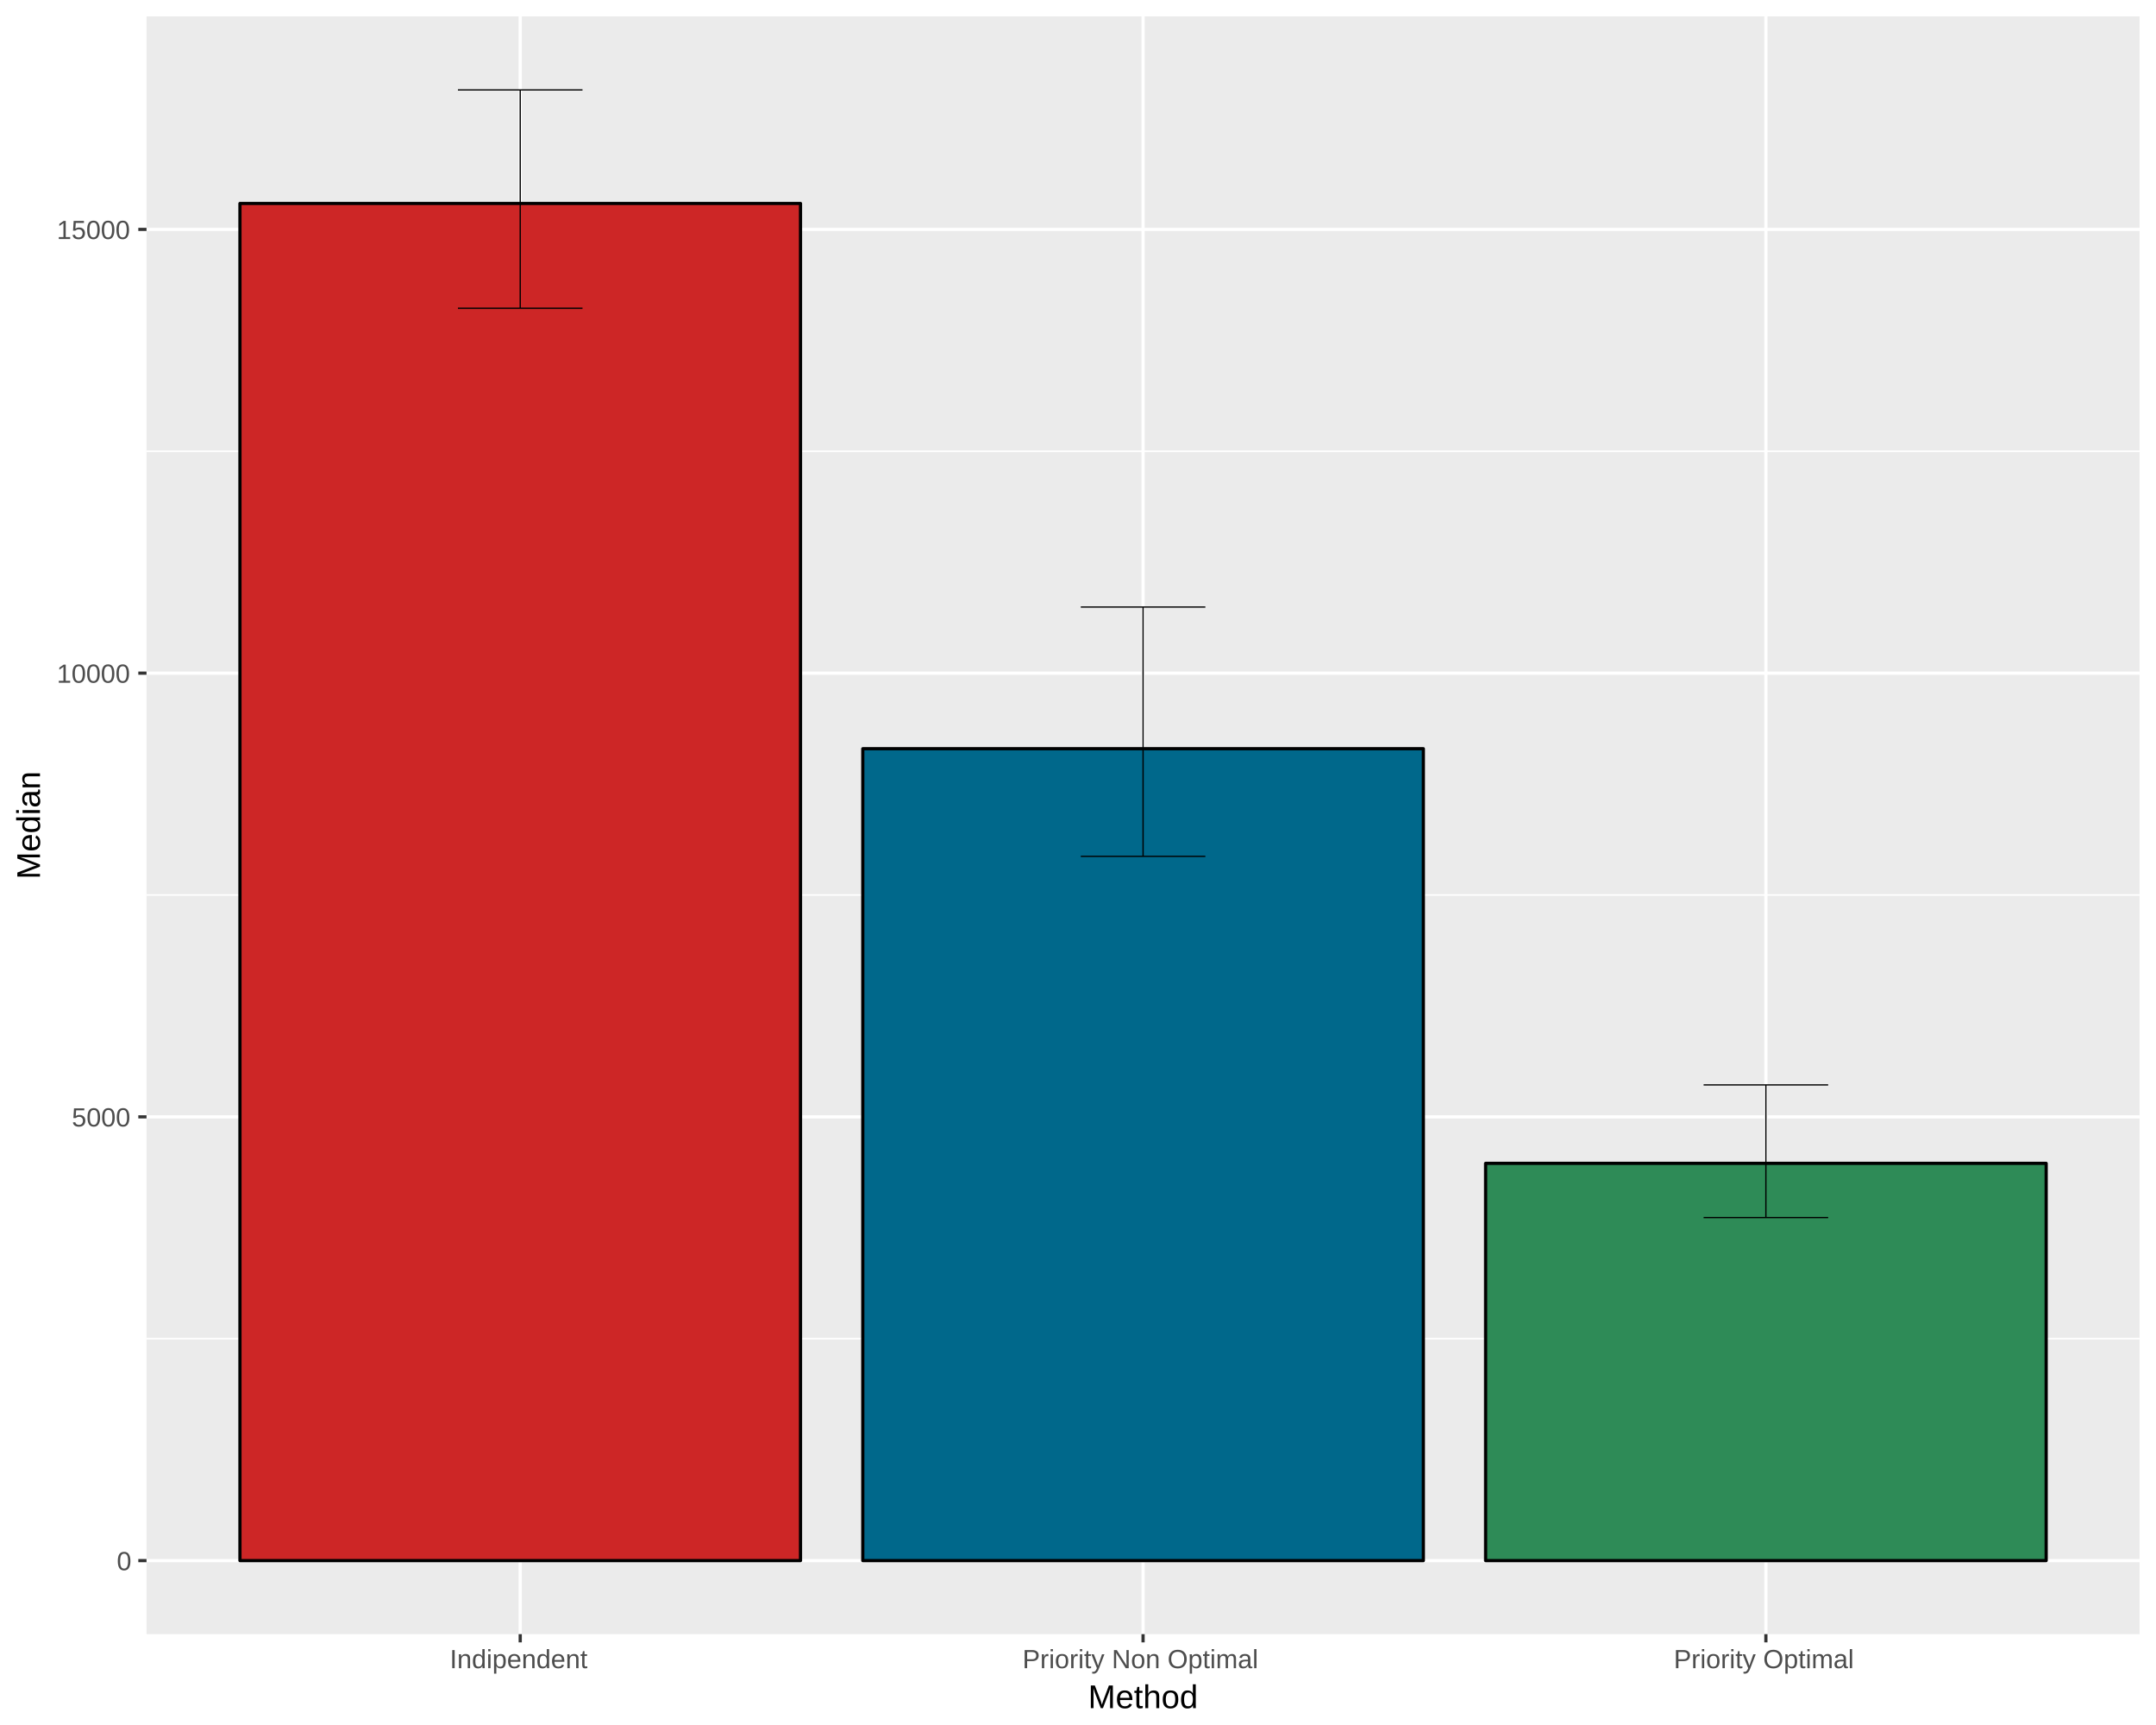
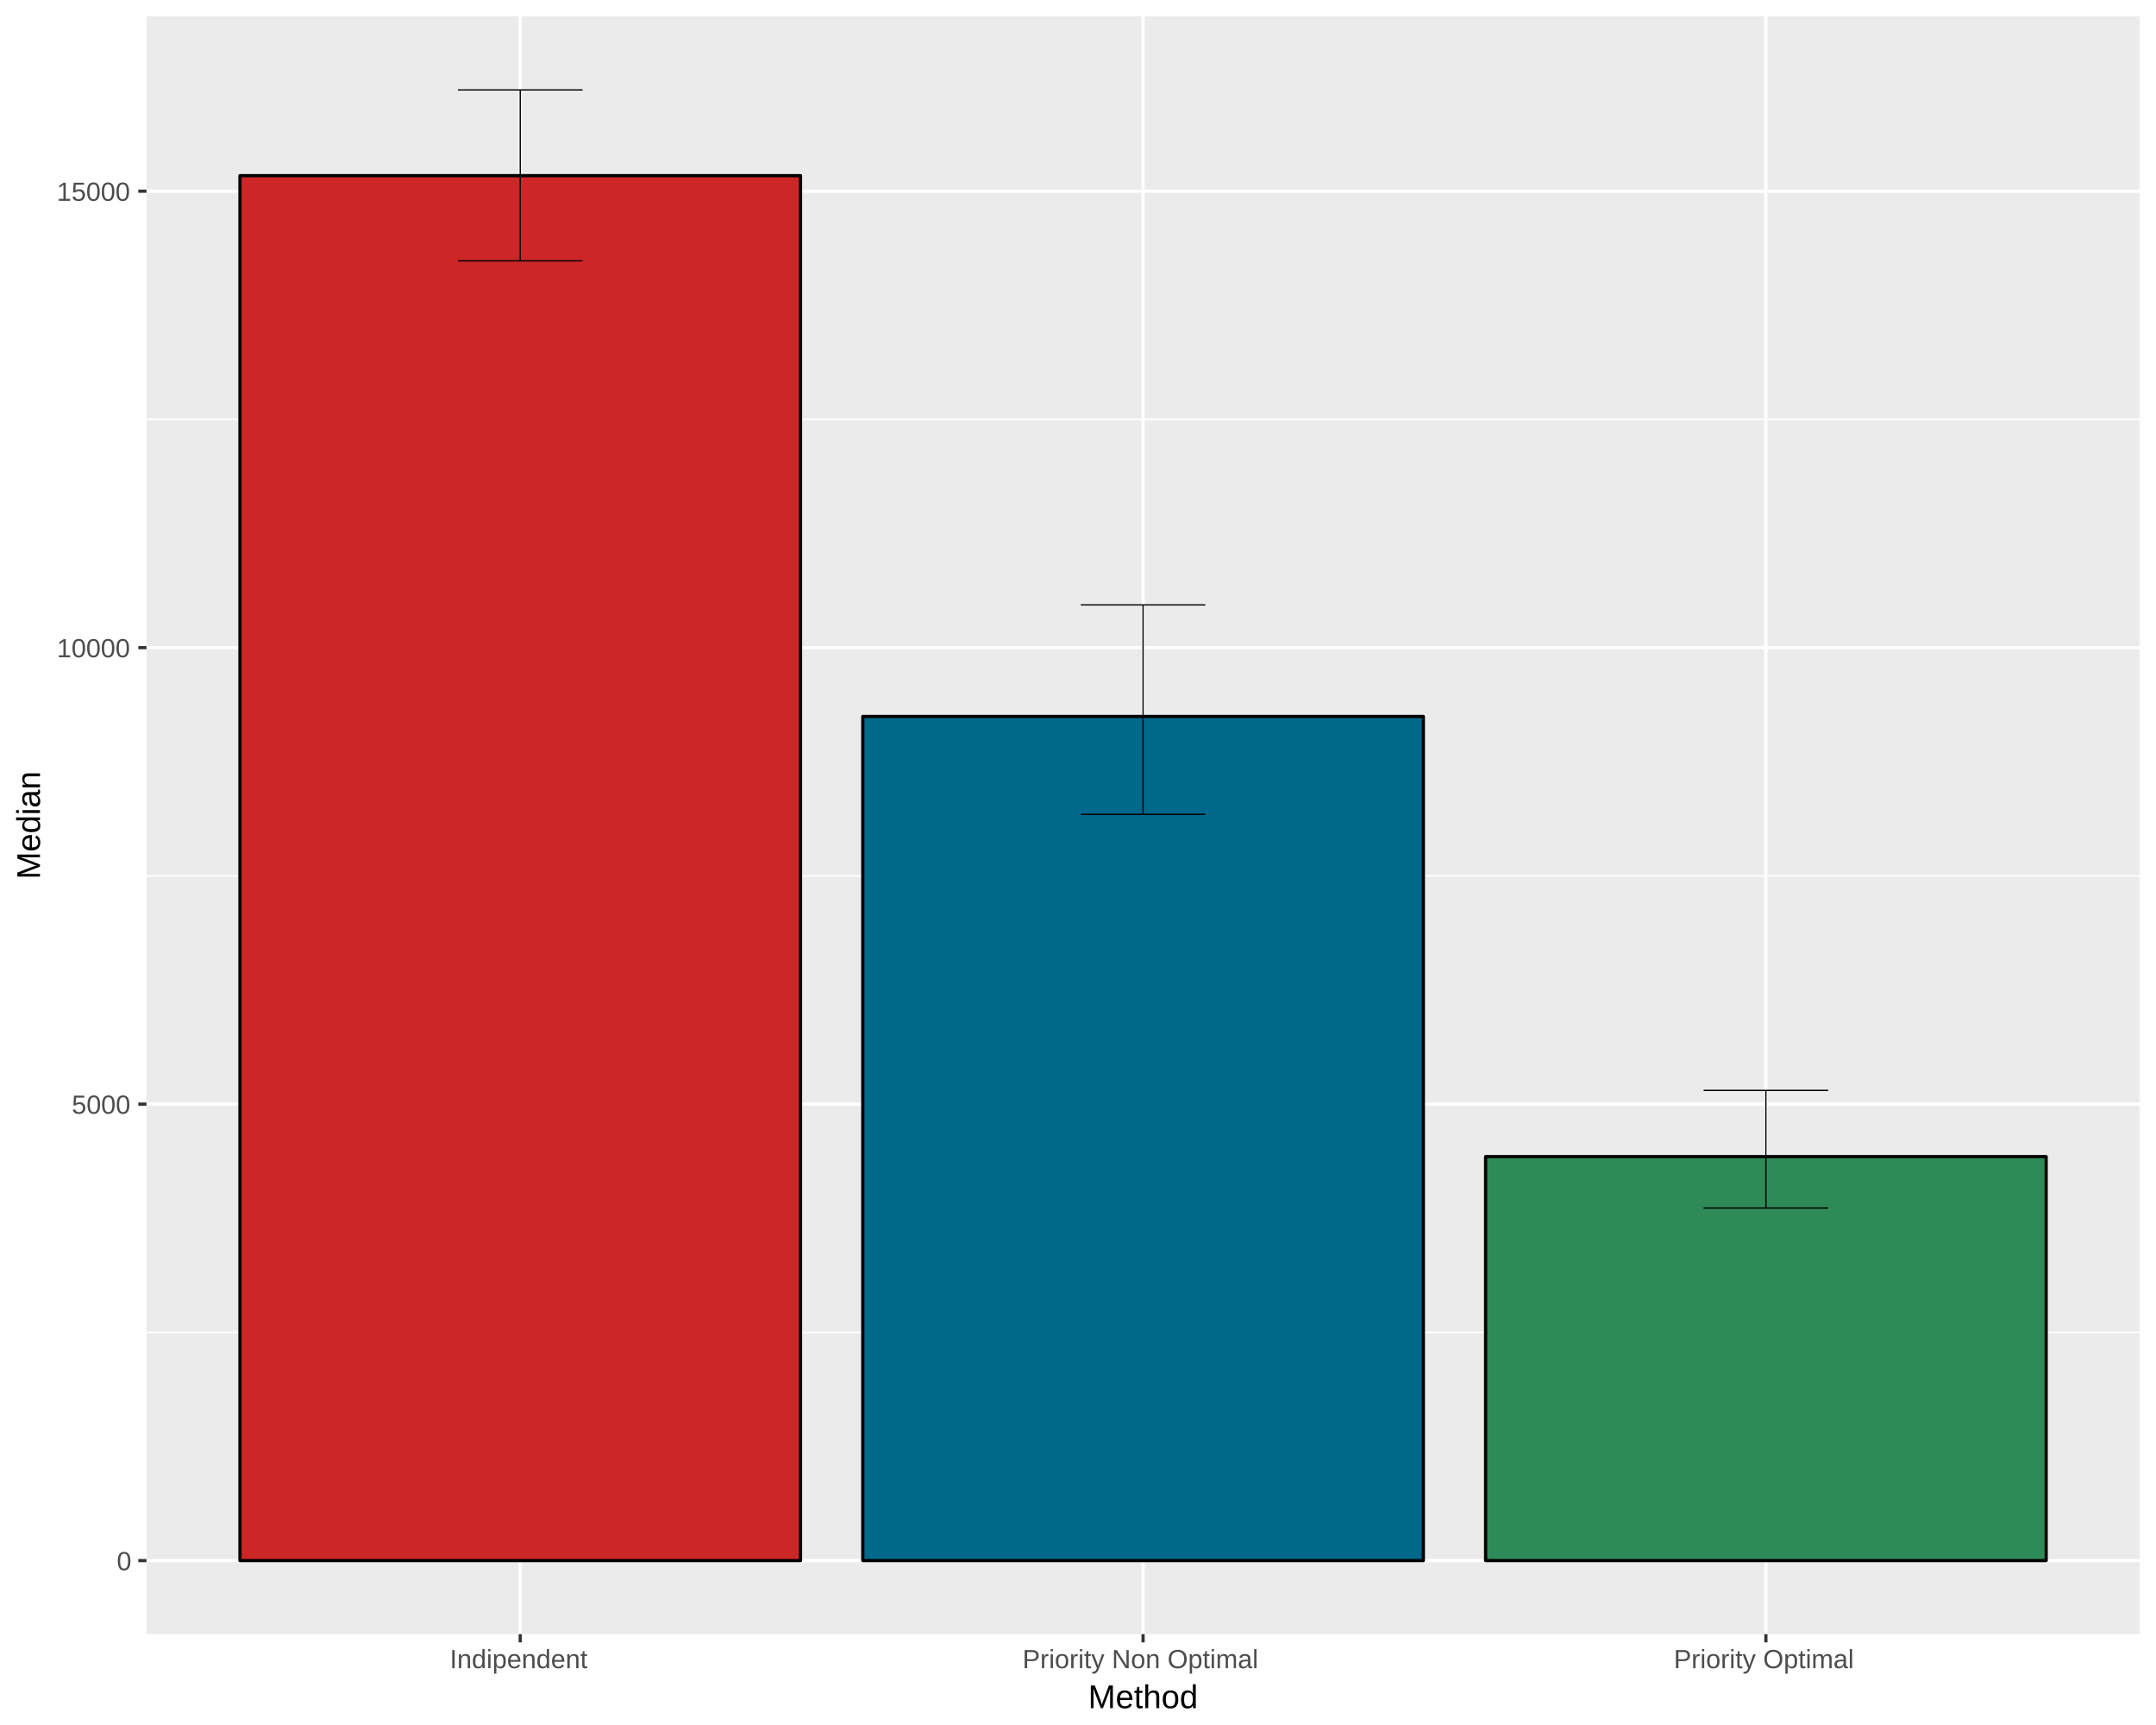
<svg xmlns="http://www.w3.org/2000/svg" viewBox="0 0 720.00 576.00">
  <defs>
    <style type="text/css">
    line, polyline, path, rect, circle {
      fill: none;
      stroke: #000000;
      stroke-linecap: round;
      stroke-linejoin: round;
      stroke-miterlimit: 10.00;
    }
  </style>
  </defs>
  <rect width="100%" height="100%" style="stroke: none; fill: #FFFFFF;" />
  <rect x="0.00" y="0.00" width="720.00" height="576.00" style="stroke-width: 1.07; stroke: #FFFFFF; fill: #FFFFFF;" />
  <defs>
    <clipPath id="cpNDguOTMyOXw3MTQuNTIxfDU0NS42NTZ8NS40Nzk0NQ==">
      <rect x="48.93" y="5.48" width="665.59" height="540.18" />
    </clipPath>
  </defs>
  <rect x="48.93" y="5.48" width="665.59" height="540.18" style="stroke-width: 1.07; stroke: none; fill: #EBEBEB;" clip-path="url(#cpNDguOTMyOXw3MTQuNTIxfDU0NS42NTZ8NS40Nzk0NQ==)" />
-   <polyline points="48.93,447.02 714.52,447.02 " style="stroke-width: 0.53; stroke: #FFFFFF; stroke-linecap: butt;" clip-path="url(#cpNDguOTMyOXw3MTQuNTIxfDU0NS42NTZ8NS40Nzk0NQ==)" />
-   <polyline points="48.93,298.85 714.52,298.85 " style="stroke-width: 0.53; stroke: #FFFFFF; stroke-linecap: butt;" clip-path="url(#cpNDguOTMyOXw3MTQuNTIxfDU0NS42NTZ8NS40Nzk0NQ==)" />
-   <polyline points="48.93,150.68 714.52,150.68 " style="stroke-width: 0.53; stroke: #FFFFFF; stroke-linecap: butt;" clip-path="url(#cpNDguOTMyOXw3MTQuNTIxfDU0NS42NTZ8NS40Nzk0NQ==)" />
+   <polyline points="48.93,444.89 714.52,444.89 " style="stroke-width: 0.53; stroke: #FFFFFF; stroke-linecap: butt;" clip-path="url(#cpNDguOTMyOXw3MTQuNTIxfDU0NS42NTZ8NS40Nzk0NQ==)" />
+   <polyline points="48.93,292.47 714.52,292.47 " style="stroke-width: 0.53; stroke: #FFFFFF; stroke-linecap: butt;" clip-path="url(#cpNDguOTMyOXw3MTQuNTIxfDU0NS42NTZ8NS40Nzk0NQ==)" />
+   <polyline points="48.93,140.05 714.52,140.05 " style="stroke-width: 0.53; stroke: #FFFFFF; stroke-linecap: butt;" clip-path="url(#cpNDguOTMyOXw3MTQuNTIxfDU0NS42NTZ8NS40Nzk0NQ==)" />
  <polyline points="48.93,521.10 714.52,521.10 " style="stroke-width: 1.07; stroke: #FFFFFF; stroke-linecap: butt;" clip-path="url(#cpNDguOTMyOXw3MTQuNTIxfDU0NS42NTZ8NS40Nzk0NQ==)" />
-   <polyline points="48.93,372.93 714.52,372.93 " style="stroke-width: 1.07; stroke: #FFFFFF; stroke-linecap: butt;" clip-path="url(#cpNDguOTMyOXw3MTQuNTIxfDU0NS42NTZ8NS40Nzk0NQ==)" />
-   <polyline points="48.93,224.77 714.52,224.77 " style="stroke-width: 1.07; stroke: #FFFFFF; stroke-linecap: butt;" clip-path="url(#cpNDguOTMyOXw3MTQuNTIxfDU0NS42NTZ8NS40Nzk0NQ==)" />
-   <polyline points="48.93,76.60 714.52,76.60 " style="stroke-width: 1.07; stroke: #FFFFFF; stroke-linecap: butt;" clip-path="url(#cpNDguOTMyOXw3MTQuNTIxfDU0NS42NTZ8NS40Nzk0NQ==)" />
+   <polyline points="48.93,368.68 714.52,368.68 " style="stroke-width: 1.07; stroke: #FFFFFF; stroke-linecap: butt;" clip-path="url(#cpNDguOTMyOXw3MTQuNTIxfDU0NS42NTZ8NS40Nzk0NQ==)" />
+   <polyline points="48.93,216.26 714.52,216.26 " style="stroke-width: 1.07; stroke: #FFFFFF; stroke-linecap: butt;" clip-path="url(#cpNDguOTMyOXw3MTQuNTIxfDU0NS42NTZ8NS40Nzk0NQ==)" />
+   <polyline points="48.93,63.84 714.52,63.84 " style="stroke-width: 1.07; stroke: #FFFFFF; stroke-linecap: butt;" clip-path="url(#cpNDguOTMyOXw3MTQuNTIxfDU0NS42NTZ8NS40Nzk0NQ==)" />
  <polyline points="173.73,545.66 173.73,5.48 " style="stroke-width: 1.07; stroke: #FFFFFF; stroke-linecap: butt;" clip-path="url(#cpNDguOTMyOXw3MTQuNTIxfDU0NS42NTZ8NS40Nzk0NQ==)" />
  <polyline points="381.73,545.66 381.73,5.48 " style="stroke-width: 1.07; stroke: #FFFFFF; stroke-linecap: butt;" clip-path="url(#cpNDguOTMyOXw3MTQuNTIxfDU0NS42NTZ8NS40Nzk0NQ==)" />
  <polyline points="589.72,545.66 589.72,5.48 " style="stroke-width: 1.07; stroke: #FFFFFF; stroke-linecap: butt;" clip-path="url(#cpNDguOTMyOXw3MTQuNTIxfDU0NS42NTZ8NS40Nzk0NQ==)" />
-   <rect x="80.13" y="67.94" width="187.20" height="453.16" style="stroke-width: 1.07; stroke-linecap: butt; fill: #CD2626;" clip-path="url(#cpNDguOTMyOXw3MTQuNTIxfDU0NS42NTZ8NS40Nzk0NQ==)" />
-   <rect x="288.13" y="250.01" width="187.20" height="271.09" style="stroke-width: 1.07; stroke-linecap: butt; fill: #00688B;" clip-path="url(#cpNDguOTMyOXw3MTQuNTIxfDU0NS42NTZ8NS40Nzk0NQ==)" />
-   <rect x="496.12" y="388.46" width="187.20" height="132.64" style="stroke-width: 1.07; stroke-linecap: butt; fill: #2E8B57;" clip-path="url(#cpNDguOTMyOXw3MTQuNTIxfDU0NS42NTZ8NS40Nzk0NQ==)" />
+   <rect x="80.13" y="58.66" width="187.20" height="462.44" style="stroke-width: 1.07; stroke-linecap: butt; fill: #CD2626;" clip-path="url(#cpNDguOTMyOXw3MTQuNTIxfDU0NS42NTZ8NS40Nzk0NQ==)" />
+   <rect x="288.13" y="239.23" width="187.20" height="281.87" style="stroke-width: 1.07; stroke-linecap: butt; fill: #00688B;" clip-path="url(#cpNDguOTMyOXw3MTQuNTIxfDU0NS42NTZ8NS40Nzk0NQ==)" />
+   <rect x="496.12" y="386.21" width="187.20" height="134.89" style="stroke-width: 1.07; stroke-linecap: butt; fill: #2E8B57;" clip-path="url(#cpNDguOTMyOXw3MTQuNTIxfDU0NS42NTZ8NS40Nzk0NQ==)" />
  <polyline points="152.93,30.03 194.53,30.03 " style="stroke-width: 0.43; stroke-linecap: butt;" clip-path="url(#cpNDguOTMyOXw3MTQuNTIxfDU0NS42NTZ8NS40Nzk0NQ==)" />
-   <polyline points="173.73,30.03 173.73,102.92 " style="stroke-width: 0.43; stroke-linecap: butt;" clip-path="url(#cpNDguOTMyOXw3MTQuNTIxfDU0NS42NTZ8NS40Nzk0NQ==)" />
-   <polyline points="152.93,102.92 194.53,102.92 " style="stroke-width: 0.43; stroke-linecap: butt;" clip-path="url(#cpNDguOTMyOXw3MTQuNTIxfDU0NS42NTZ8NS40Nzk0NQ==)" />
-   <polyline points="360.93,202.70 402.53,202.70 " style="stroke-width: 0.43; stroke-linecap: butt;" clip-path="url(#cpNDguOTMyOXw3MTQuNTIxfDU0NS42NTZ8NS40Nzk0NQ==)" />
-   <polyline points="381.73,202.70 381.73,285.94 " style="stroke-width: 0.43; stroke-linecap: butt;" clip-path="url(#cpNDguOTMyOXw3MTQuNTIxfDU0NS42NTZ8NS40Nzk0NQ==)" />
-   <polyline points="360.93,285.94 402.53,285.94 " style="stroke-width: 0.43; stroke-linecap: butt;" clip-path="url(#cpNDguOTMyOXw3MTQuNTIxfDU0NS42NTZ8NS40Nzk0NQ==)" />
-   <polyline points="568.92,362.26 610.52,362.26 " style="stroke-width: 0.43; stroke-linecap: butt;" clip-path="url(#cpNDguOTMyOXw3MTQuNTIxfDU0NS42NTZ8NS40Nzk0NQ==)" />
-   <polyline points="589.72,362.26 589.72,406.56 " style="stroke-width: 0.43; stroke-linecap: butt;" clip-path="url(#cpNDguOTMyOXw3MTQuNTIxfDU0NS42NTZ8NS40Nzk0NQ==)" />
-   <polyline points="568.92,406.56 610.52,406.56 " style="stroke-width: 0.43; stroke-linecap: butt;" clip-path="url(#cpNDguOTMyOXw3MTQuNTIxfDU0NS42NTZ8NS40Nzk0NQ==)" />
+   <polyline points="173.73,30.03 173.73,87.09 " style="stroke-width: 0.43; stroke-linecap: butt;" clip-path="url(#cpNDguOTMyOXw3MTQuNTIxfDU0NS42NTZ8NS40Nzk0NQ==)" />
+   <polyline points="152.93,87.09 194.53,87.09 " style="stroke-width: 0.43; stroke-linecap: butt;" clip-path="url(#cpNDguOTMyOXw3MTQuNTIxfDU0NS42NTZ8NS40Nzk0NQ==)" />
+   <polyline points="360.93,201.98 402.53,201.98 " style="stroke-width: 0.43; stroke-linecap: butt;" clip-path="url(#cpNDguOTMyOXw3MTQuNTIxfDU0NS42NTZ8NS40Nzk0NQ==)" />
+   <polyline points="381.73,201.98 381.73,271.92 " style="stroke-width: 0.43; stroke-linecap: butt;" clip-path="url(#cpNDguOTMyOXw3MTQuNTIxfDU0NS42NTZ8NS40Nzk0NQ==)" />
+   <polyline points="360.93,271.92 402.53,271.92 " style="stroke-width: 0.43; stroke-linecap: butt;" clip-path="url(#cpNDguOTMyOXw3MTQuNTIxfDU0NS42NTZ8NS40Nzk0NQ==)" />
+   <polyline points="568.92,364.10 610.52,364.10 " style="stroke-width: 0.43; stroke-linecap: butt;" clip-path="url(#cpNDguOTMyOXw3MTQuNTIxfDU0NS42NTZ8NS40Nzk0NQ==)" />
+   <polyline points="589.72,364.10 589.72,403.38 " style="stroke-width: 0.43; stroke-linecap: butt;" clip-path="url(#cpNDguOTMyOXw3MTQuNTIxfDU0NS42NTZ8NS40Nzk0NQ==)" />
+   <polyline points="568.92,403.38 610.52,403.38 " style="stroke-width: 0.43; stroke-linecap: butt;" clip-path="url(#cpNDguOTMyOXw3MTQuNTIxfDU0NS42NTZ8NS40Nzk0NQ==)" />
  <defs>
    <clipPath id="cpMHw3MjB8NTc2fDA=">
      <rect x="0.00" y="0.00" width="720.00" height="576.00" />
    </clipPath>
  </defs>
  <g clip-path="url(#cpMHw3MjB8NTc2fDA=)">
    <text x="39.00" y="524.32" style="font-size: 8.80px; fill: #4D4D4D; font-family: Arial;" textLength="5.01px" lengthAdjust="spacingAndGlyphs">0</text>
  </g>
  <g clip-path="url(#cpMHw3MjB8NTc2fDA=)">
-     <text x="23.98" y="376.15" style="font-size: 8.80px; fill: #4D4D4D; font-family: Arial;" textLength="20.02px" lengthAdjust="spacingAndGlyphs">5000</text>
+     <text x="23.98" y="371.90" style="font-size: 8.80px; fill: #4D4D4D; font-family: Arial;" textLength="20.02px" lengthAdjust="spacingAndGlyphs">5000</text>
  </g>
  <g clip-path="url(#cpMHw3MjB8NTc2fDA=)">
-     <text x="18.97" y="227.98" style="font-size: 8.80px; fill: #4D4D4D; font-family: Arial;" textLength="25.03px" lengthAdjust="spacingAndGlyphs">10000</text>
+     <text x="18.97" y="219.48" style="font-size: 8.80px; fill: #4D4D4D; font-family: Arial;" textLength="25.03px" lengthAdjust="spacingAndGlyphs">10000</text>
  </g>
  <g clip-path="url(#cpMHw3MjB8NTc2fDA=)">
-     <text x="18.97" y="79.82" style="font-size: 8.80px; fill: #4D4D4D; font-family: Arial;" textLength="25.03px" lengthAdjust="spacingAndGlyphs">15000</text>
+     <text x="18.97" y="67.06" style="font-size: 8.80px; fill: #4D4D4D; font-family: Arial;" textLength="25.03px" lengthAdjust="spacingAndGlyphs">15000</text>
  </g>
  <polyline points="46.19,521.10 48.93,521.10 " style="stroke-width: 1.07; stroke: #333333; stroke-linecap: butt;" clip-path="url(#cpMHw3MjB8NTc2fDA=)" />
-   <polyline points="46.19,372.93 48.93,372.93 " style="stroke-width: 1.07; stroke: #333333; stroke-linecap: butt;" clip-path="url(#cpMHw3MjB8NTc2fDA=)" />
-   <polyline points="46.19,224.77 48.93,224.77 " style="stroke-width: 1.07; stroke: #333333; stroke-linecap: butt;" clip-path="url(#cpMHw3MjB8NTc2fDA=)" />
-   <polyline points="46.19,76.60 48.93,76.60 " style="stroke-width: 1.07; stroke: #333333; stroke-linecap: butt;" clip-path="url(#cpMHw3MjB8NTc2fDA=)" />
+   <polyline points="46.19,368.68 48.93,368.68 " style="stroke-width: 1.07; stroke: #333333; stroke-linecap: butt;" clip-path="url(#cpMHw3MjB8NTc2fDA=)" />
+   <polyline points="46.19,216.26 48.93,216.26 " style="stroke-width: 1.07; stroke: #333333; stroke-linecap: butt;" clip-path="url(#cpMHw3MjB8NTc2fDA=)" />
+   <polyline points="46.19,63.84 48.93,63.84 " style="stroke-width: 1.07; stroke: #333333; stroke-linecap: butt;" clip-path="url(#cpMHw3MjB8NTc2fDA=)" />
  <polyline points="173.73,548.40 173.73,545.66 " style="stroke-width: 1.07; stroke: #333333; stroke-linecap: butt;" clip-path="url(#cpMHw3MjB8NTc2fDA=)" />
  <polyline points="381.73,548.40 381.73,545.66 " style="stroke-width: 1.07; stroke: #333333; stroke-linecap: butt;" clip-path="url(#cpMHw3MjB8NTc2fDA=)" />
  <polyline points="589.72,548.40 589.72,545.66 " style="stroke-width: 1.07; stroke: #333333; stroke-linecap: butt;" clip-path="url(#cpMHw3MjB8NTc2fDA=)" />
  <g clip-path="url(#cpMHw3MjB8NTc2fDA=)">
    <text x="150.21" y="557.03" style="font-size: 8.80px; fill: #4D4D4D; font-family: Arial;" textLength="47.04px" lengthAdjust="spacingAndGlyphs">Indipendent</text>
  </g>
  <g clip-path="url(#cpMHw3MjB8NTc2fDA=)">
    <text x="341.47" y="557.03" style="font-size: 8.80px; fill: #4D4D4D; font-family: Arial;" textLength="80.52px" lengthAdjust="spacingAndGlyphs">Priority Non Optimal</text>
  </g>
  <g clip-path="url(#cpMHw3MjB8NTc2fDA=)">
    <text x="558.97" y="557.03" style="font-size: 8.80px; fill: #4D4D4D; font-family: Arial;" textLength="61.51px" lengthAdjust="spacingAndGlyphs">Priority Optimal</text>
  </g>
  <g clip-path="url(#cpMHw3MjB8NTc2fDA=)">
    <text x="363.38" y="570.38" style="font-size: 11.00px; font-family: Arial;" textLength="36.69px" lengthAdjust="spacingAndGlyphs">Method</text>
  </g>
  <g clip-path="url(#cpMHw3MjB8NTc2fDA=)">
    <text transform="translate(13.35,293.61) rotate(-90)" style="font-size: 11.00px; font-family: Arial;" textLength="36.08px" lengthAdjust="spacingAndGlyphs">Median</text>
  </g>
</svg>
